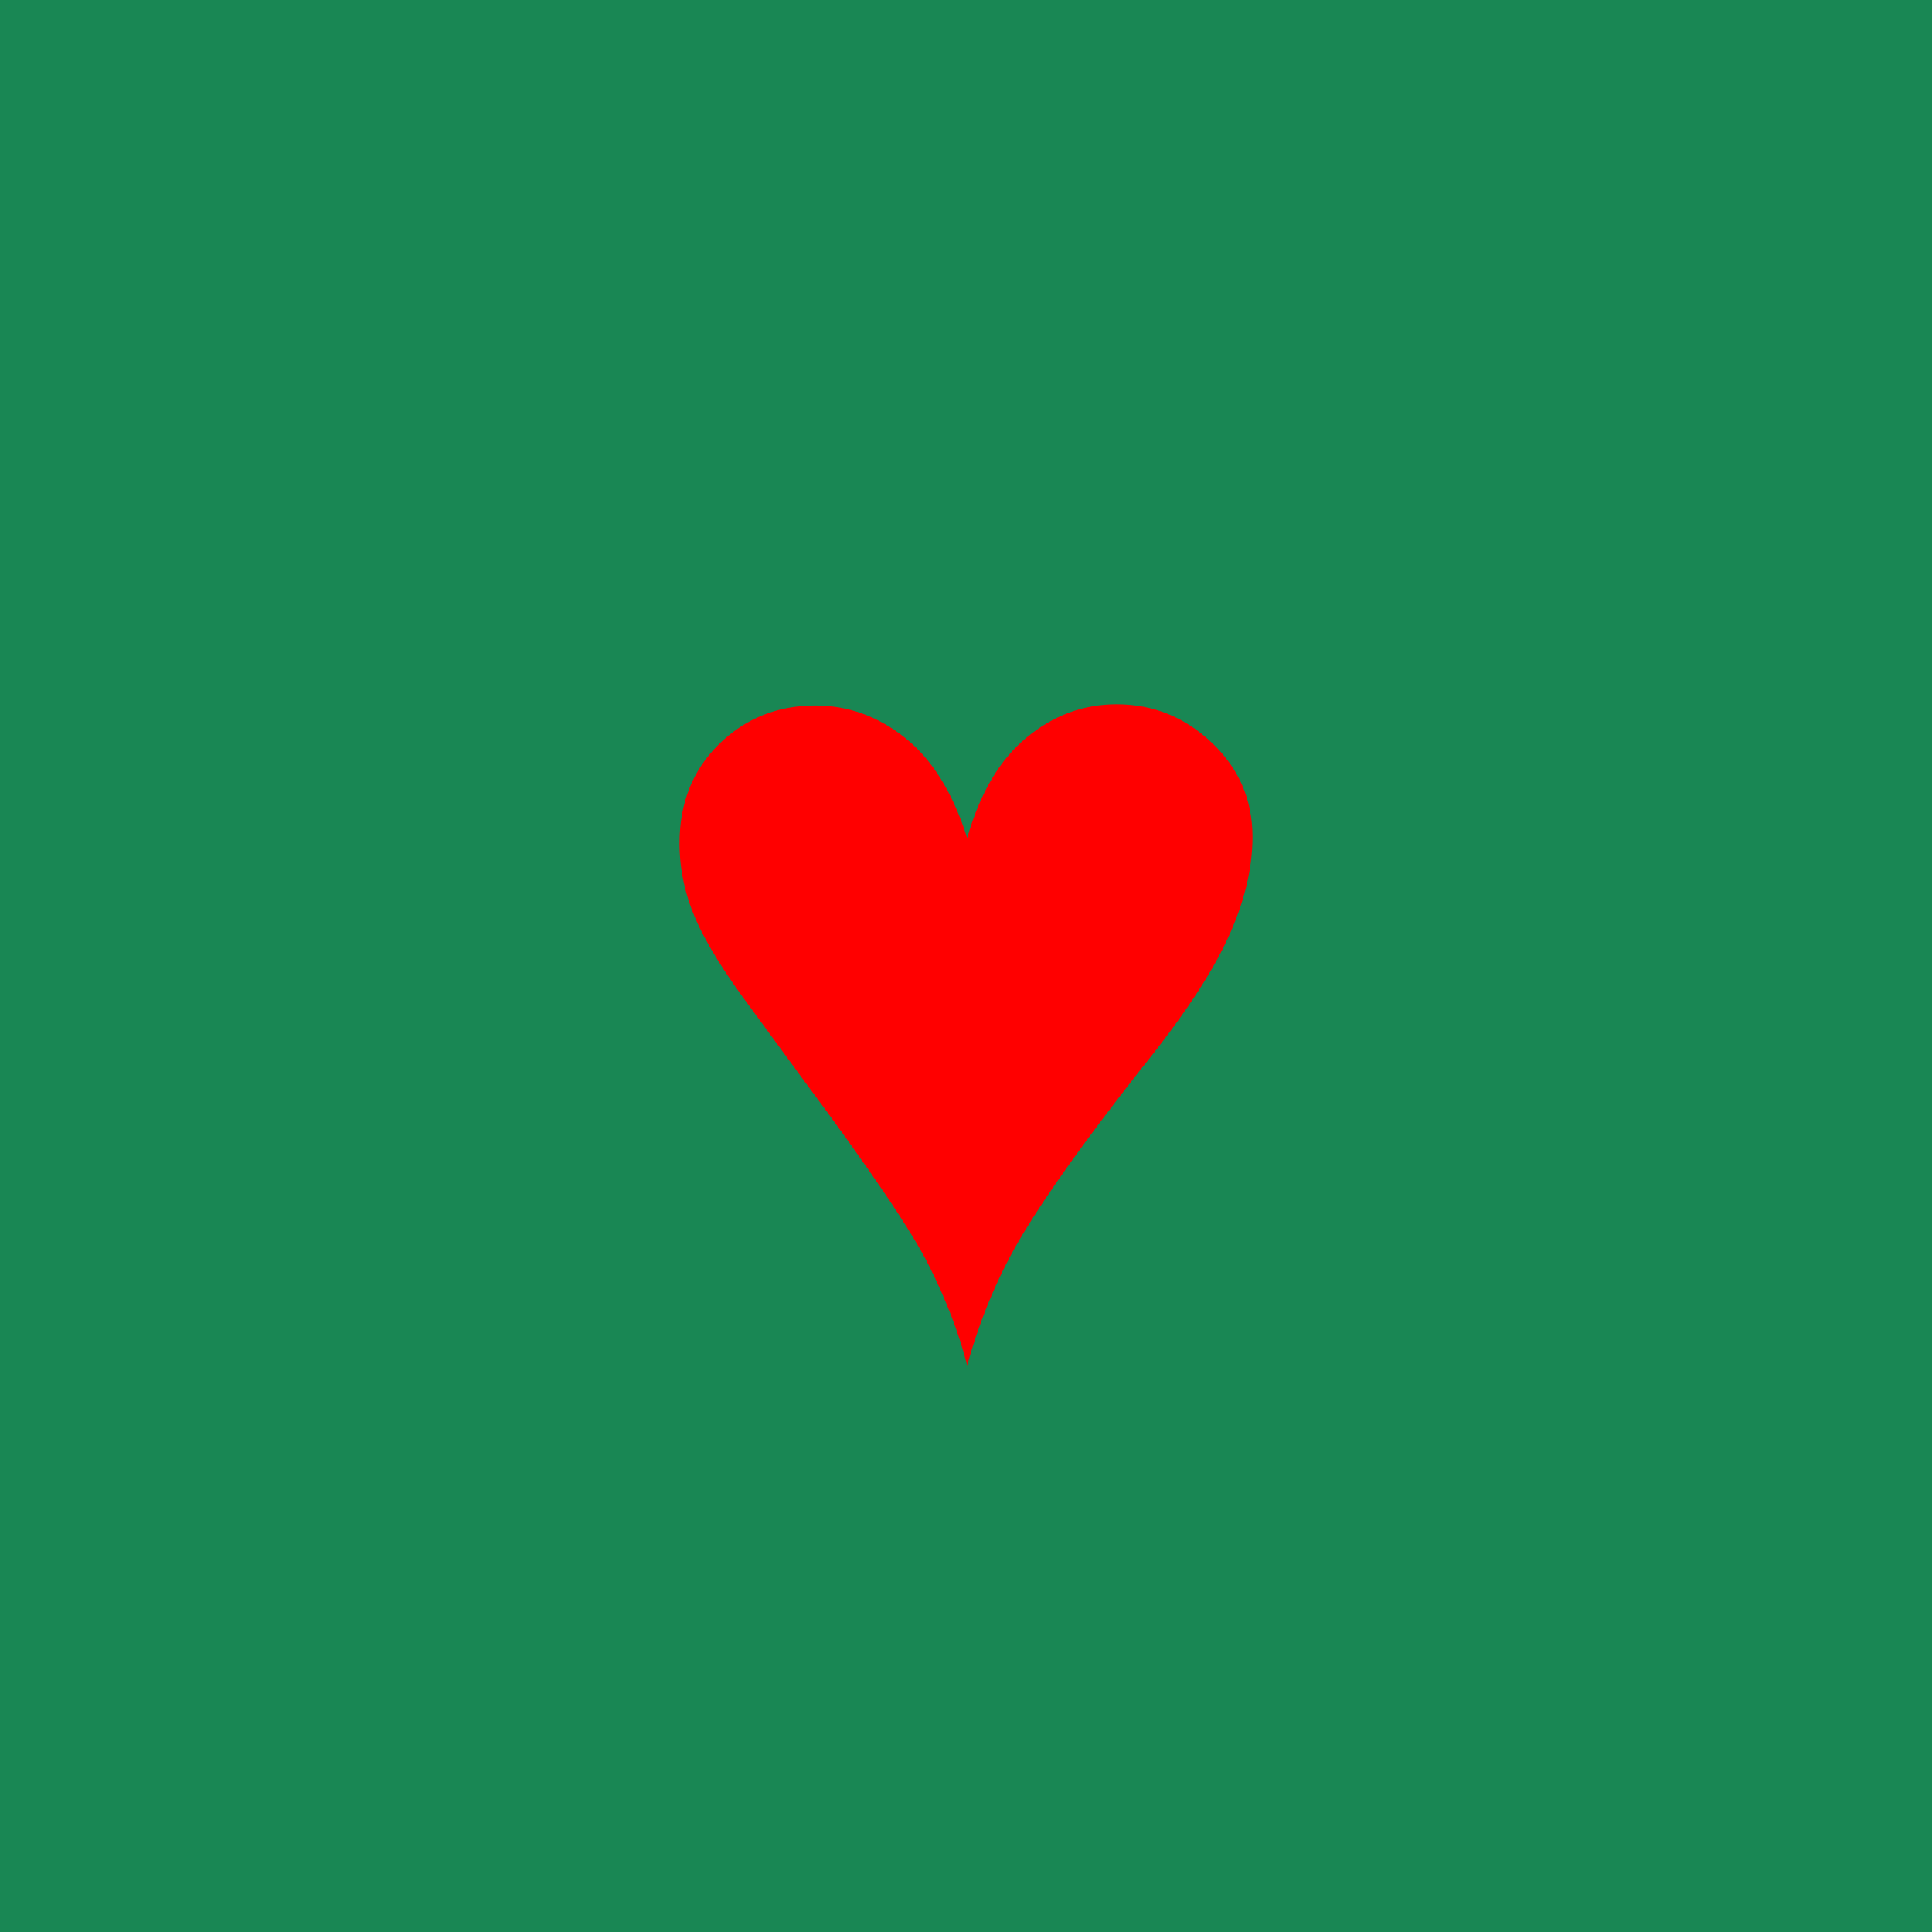
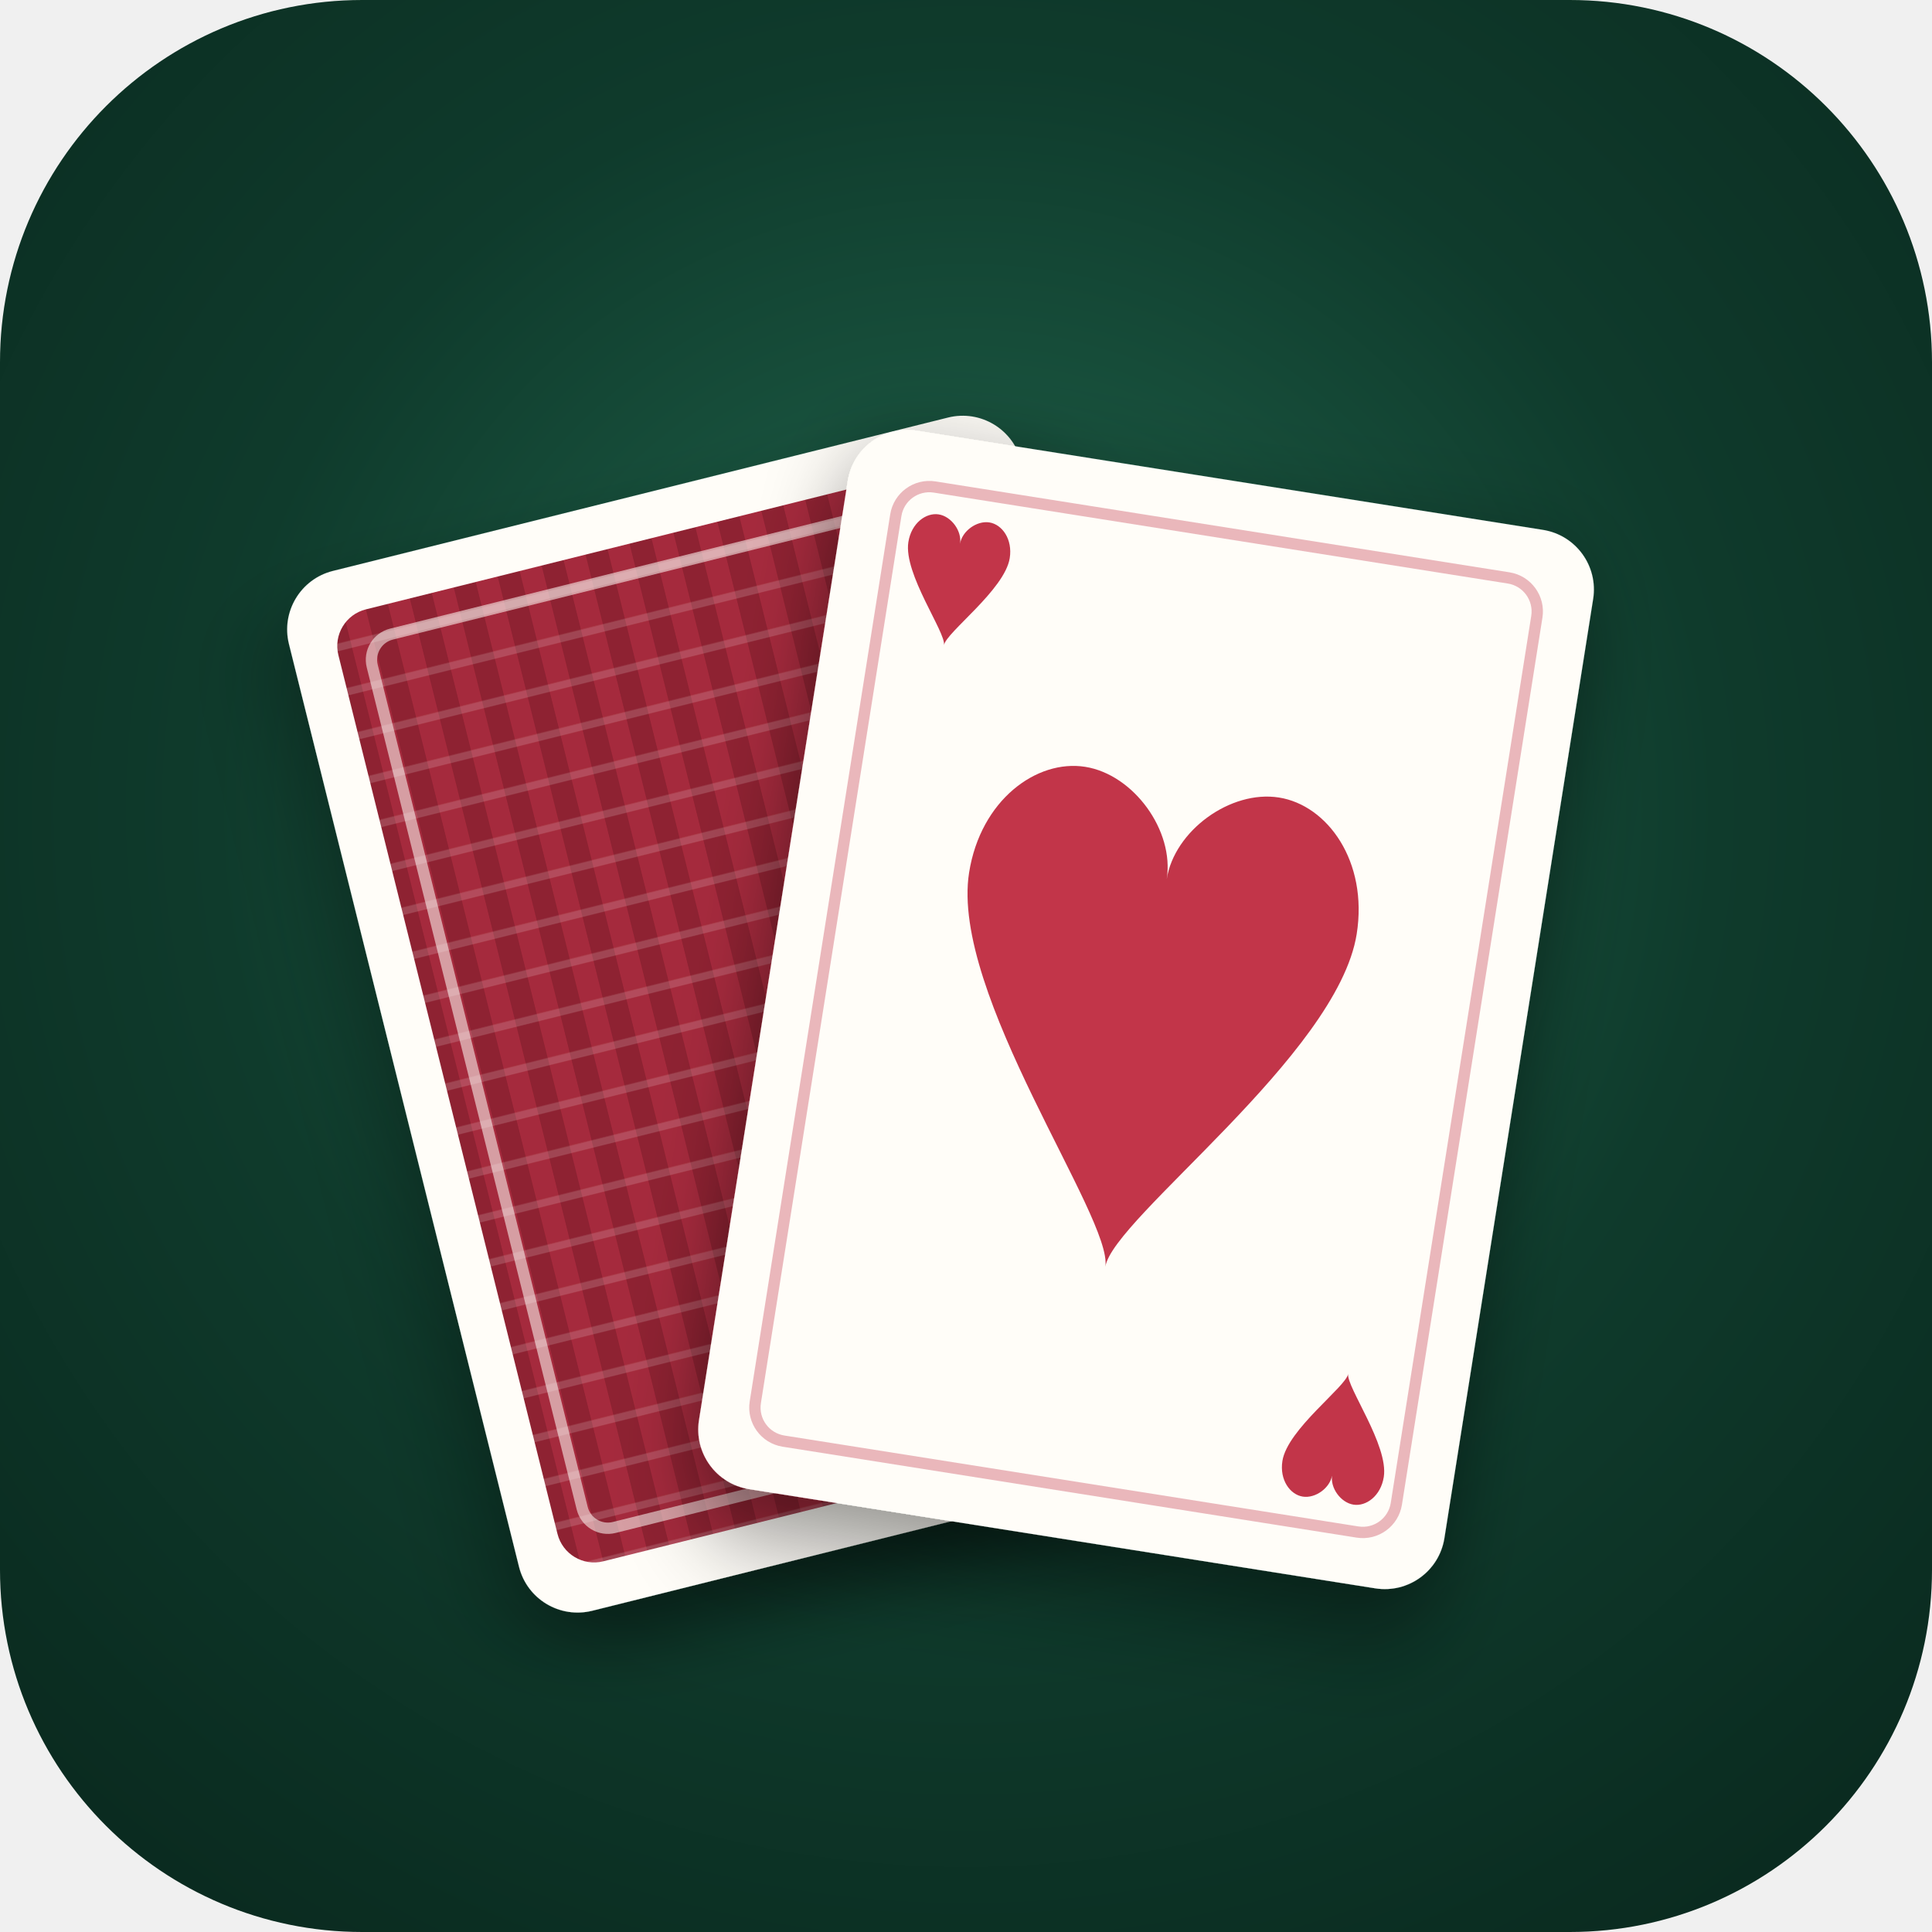
- <svg xmlns="http://www.w3.org/2000/svg" viewBox="0 0 100 100">
-   <rect width="100" height="100" fill="#198754" />
-   <text x="50" y="70" font-size="60" text-anchor="middle" fill="#ff0000">♥</text>
+ <svg xmlns="http://www.w3.org/2000/svg" viewBox="0 0 512 512">
+   <defs>
+     <radialGradient id="felt" cx="50%" cy="42%" r="70%">
+       <stop offset="0" stop-color="#22694f" />
+       <stop offset=".55" stop-color="#0f3b2c" />
+       <stop offset="1" stop-color="#0a2a1f" />
+     </radialGradient>
+     <pattern id="weave" width="12" height="12" patternUnits="userSpaceOnUse">
+       <rect width="12" height="12" fill="#8e2232" />
+       <rect width="6" height="12" fill="#a52a3c" />
+       <rect y="9" width="12" height="2" fill="#fff" fill-opacity=".16" />
+     </pattern>
+     <filter id="sh" x="-30%" y="-30%" width="160%" height="160%">
+       <feDropShadow dx="0" dy="10" stdDeviation="12" flood-color="#000" flood-opacity=".45" />
+     </filter>
+   </defs>
+   <rect width="512" height="512" rx="96" fill="url(#felt)" />
+   <g transform="translate(256 262) scale(1)">
+     <g transform="rotate(-14) translate(-52 -6)" filter="url(#sh)">
+       <rect x="-100" y="-142" width="200" height="284" rx="16" fill="#fffdf8" />
+       <rect x="-88" y="-130" width="176" height="260" rx="10" fill="url(#weave)" />
+       <rect x="-80" y="-122" width="160" height="244" rx="7" fill="none" stroke="#fffdf8" stroke-opacity=".55" stroke-width="3" />
+     </g>
+     <g transform="rotate(9) translate(48 -2)" filter="url(#sh)">
+       <rect x="-100" y="-142" width="200" height="284" rx="16" fill="#fffdf8" />
+       <rect x="-86" y="-128" width="172" height="256" rx="9" fill="none" stroke="#c2364a" stroke-opacity=".35" stroke-width="3" />
+       <path d="M0 -300C0 -400 100 -500 200 -500C300 -500 400 -400 400 -250C400 0 0 400 0 500C0 400 -400 0 -400 -250C-400 -400 -300 -500 -200 -500C-100 -500 0 -400 -0 -300Z" fill="#c2364a" transform="translate(0 4) scale(.13)" />
+       <path d="M0 -300C0 -400 100 -500 200 -500C300 -500 400 -400 400 -250C400 0 0 400 0 500C0 400 -400 0 -400 -250C-400 -400 -300 -500 -200 -500C-100 -500 0 -400 -0 -300Z" fill="#c2364a" transform="translate(-68 -104) scale(.034)" />
+       <path d="M0 -300C0 -400 100 -500 200 -500C300 -500 400 -400 400 -250C400 0 0 400 0 500C0 400 -400 0 -400 -250C-400 -400 -300 -500 -200 -500C-100 -500 0 -400 -0 -300Z" fill="#c2364a" transform="translate(68 104) rotate(180) scale(.034)" />
+     </g>
+   </g>
</svg>
